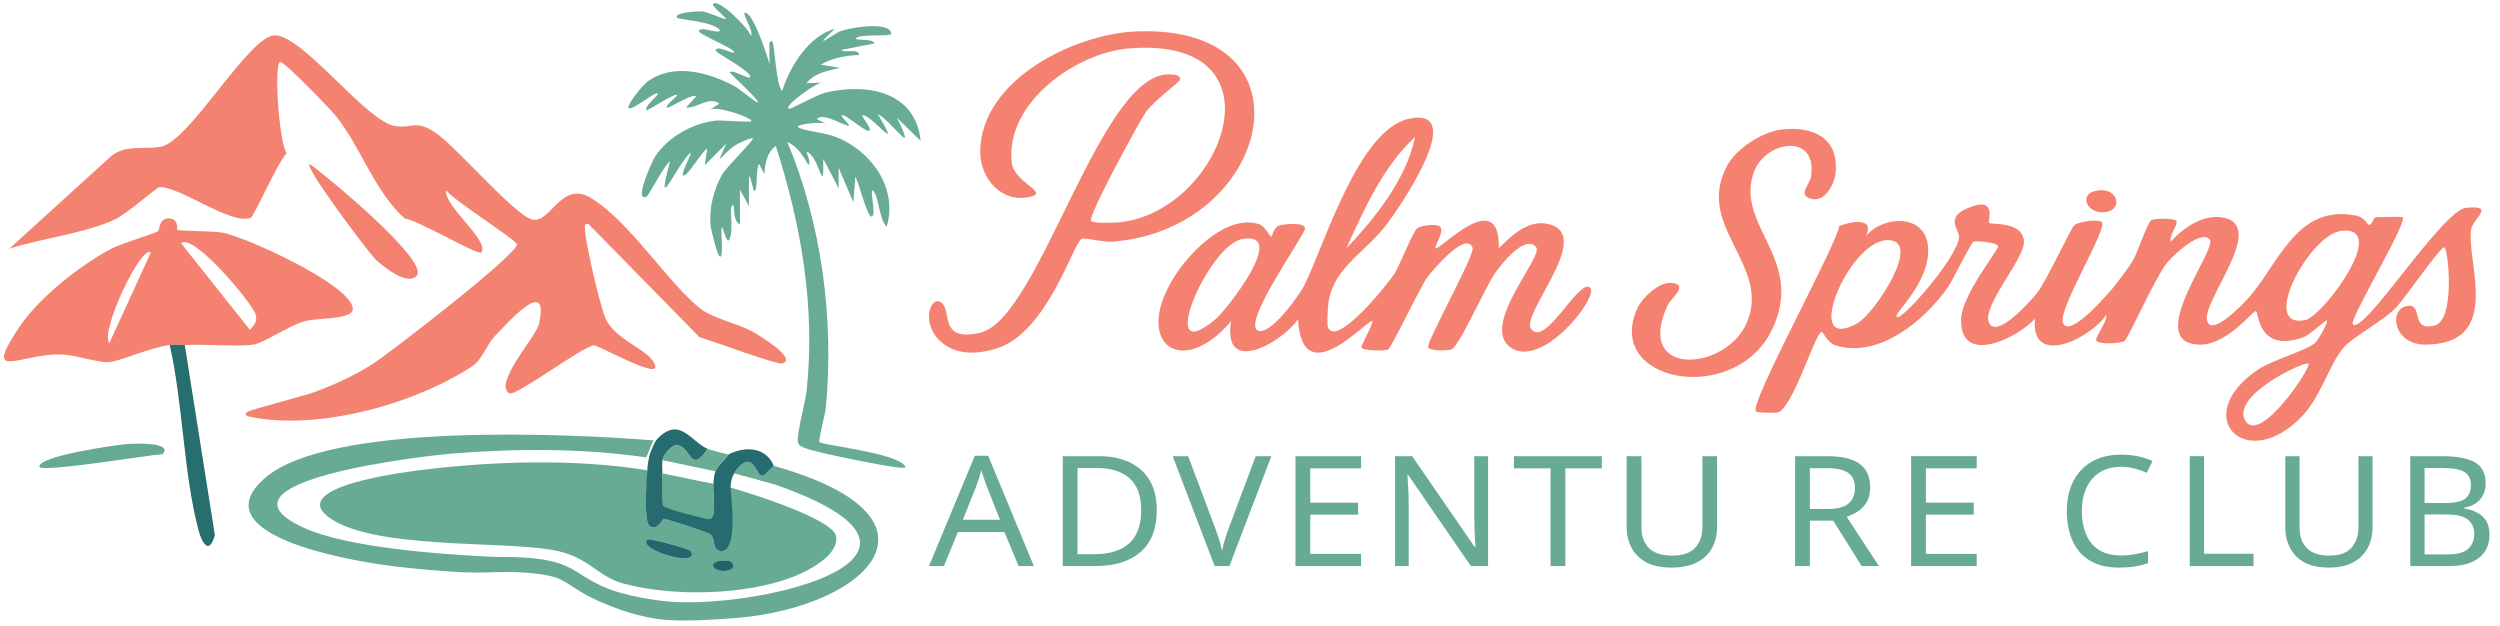
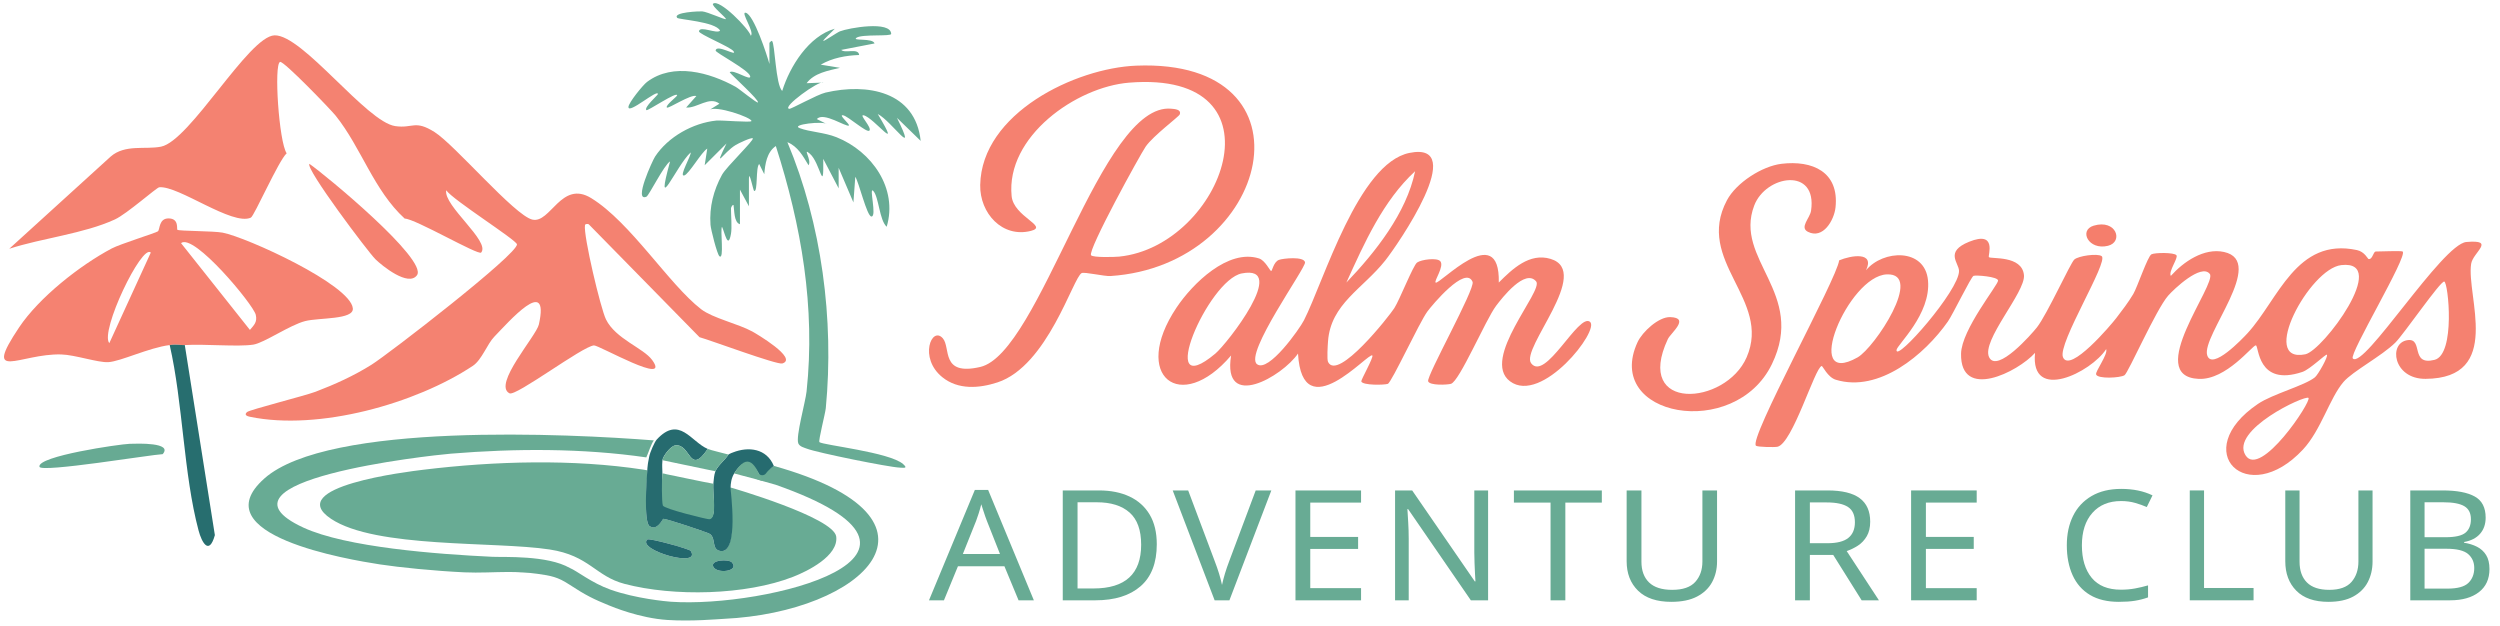
<svg xmlns="http://www.w3.org/2000/svg" id="Layer_1" data-name="Layer 1" viewBox="0 0 1751.736 438.25">
  <defs>
    <style>
      .cls-1 {
        fill: #266b6f;
      }

      .cls-2 {
        fill: #68aa94;
      }

      .cls-3 {
        font-family: ArnoPro-Caption, 'Arno Pro';
        font-size: 107.825px;
      }

      .cls-3, .cls-4 {
        fill: #68ab94;
      }

      .cls-5 {
        fill: #20656b;
      }

      .cls-6 {
        fill: #f58271;
      }

      .cls-7 {
        fill: #22676d;
      }

      .cls-8 {
        fill: #f48170;
      }

      .cls-9 {
        fill: #276e6f;
      }

      .cls-10 {
        fill: #f58170;
      }

      .cls-11 {
        fill: #69ac94;
      }

      .cls-12 {
        fill: #6bad94;
      }

      .cls-13 {
        fill: #f57e6c;
      }

      .cls-14 {
        fill: #68ac95;
      }

      .cls-15 {
        letter-spacing: .061em;
      }

      .cls-16 {
        letter-spacing: .06em;
      }

      .cls-17 {
        letter-spacing: .023em;
      }

      .cls-18 {
        letter-spacing: .05em;
      }

      .cls-19 {
        letter-spacing: .05em;
      }

      .cls-20 {
        letter-spacing: .05em;
      }

      .cls-21 {
        letter-spacing: .04em;
      }

      .cls-22 {
        fill: #f48271;
      }

      .cls-23 {
        letter-spacing: .035em;
      }

      .cls-24 {
        fill: #6aad94;
      }

      .cls-25 {
        fill: #67aa93;
      }
    </style>
  </defs>
  <path class="cls-14" d="M512.187,163.846c-2.041,11.517-4.439-1.188-6.276-4.935-1.434,1.699,1.714,23.421-1.791,20.647-1.65-1.306-6.055-18.908-6.277-22.028-.887-12.458,2.113-24.18,8.039-35.019,3.108-5.684,22.843-24.48,21.573-25.57-1-.858-10.301,3.638-11.957,4.648-8.814,5.375-16.028,18.824-6.449-1.06l-15.29,15.254,1.817-11.662c-4.073,2.386-12.884,18.021-16.188,18.847-3.965.991,5.404-14.608,4.517-16.136-10.329,9.632-25.365,46.343-14.376,6.271-4.19,2.387-14.78,23.961-16.593,24.726-9.197,3.883,4.254-25.325,6.055-28.079,9.067-13.859,26.582-23.61,42.986-25.276,3.387-.344,24.494,1.561,24.575.335.163-2.468-25.392-11.359-29.634-7.65l7.176-4.495c-6.99-5.502-15.752,3.312-23.344,2.697l7.18-8.061c-3.817-1.498-19.595,9.077-20.647,8.067-1.398-1.342,7.147-7.715,7.174-8.532.102-3.082-20.682,11.184-21.545,10.329-1.889-1.871,8.055-10.536,8.072-11.227.102-3.979-20.798,14.474-20.637,9.009.087-2.965,10.101-15.339,13.013-17.531,18.364-13.822,43.868-6.66,62.12,3.437,2.378,1.315,14.881,11.597,15.557,10.928,1.366-1.352-18.367-19.1-19.744-21.112,2.313-2.565,15.244,6.637,14.356,2.715-.997-4.403-24.41-16.483-24.219-17.979.615-4.836,15.577,4.681,12.542.469-2.145-2.977-24.495-12.046-24.218-13.942.615-4.21,12.557,2.116,14.809-.454-3.219-6.355-29.113-7.74-30.095-8.984-3.157-3.999,15.889-4.665,17.547-4.518,3.862.341,15.942,6.009,16.579,5.413.714-.667-10.435-9.473-8.976-10.761,4.305-3.8,25.144,17.538,26.496,22.443,2.782-2.669-7.505-17.022-3.613-16.152,5.698,1.274,15.041,29.951,16.632,35.917v-14.82c0-.167,1.443-1.597,1.784-1.346,2.126,1.562,2.506,30.937,7.185,35.026,5.379-17.297,18.686-38.475,36.832-43.566-.72.939-8.52,8.085-8.078,8.527.477.477,9.572-5.871,11.697-6.704,5.98-2.345,35.628-7.672,35.896,1.791.055,1.939-20.319.057-24.249,2.671-3.817,2.538,11.522-.037,12.58,4.036l-23.342,4.518c2.632,2.71,12.07-1.644,12.561,3.573-9.305.316-18.812,2.055-26.918,6.765l13.45,2.211c-8.227,2.053-17.929,3.533-23.351,10.779l11.671-.443c-2.821-1.722-29.536,17.559-23.803,18.411,1.378.205,19.471-10.013,25.427-11.399,29.152-6.784,62.921-.896,66.638,33.855l-16.616-16.156c14.961,30.468-3.649,2.298-13.473-2.695,17.809,29.809-2.663,2.461-9.893.906-3.587-.771,6.087,8.706,4.055,10.759-1.803,1.822-14.831-10.073-18.428-10.757-3.712-.707,4.965,6.415,4.062,7.159-1.718,1.417-17.91-9.887-22.446-4.494l7.177,3.596c-2.584-2.442-25.668.23-19.324,2.702,7.072,2.756,17.238,2.941,25.932,6.42,24.662,9.868,43.139,35.828,35.142,62.733-5.175-4.664-5.484-20.927-9.429-25.135-3.231-3.447,2.8,18.241-1.317,17.951-3.155-.222-8.795-24.297-11.257-27.825l-1.318,17.946-10.344-24.241v14.371l-10.793-20.649c.387,26.299-1.987,2.771-9.397-3.621-5.496-4.741,1.594,4.525-.912,8.097-3.852-6.375-7.49-13.201-14.814-16.162,24.07,57.323,32.841,124.441,26.912,186.35-.369,3.848-5.362,22.999-4.47,23.819,2.239,2.059,49.36,7.055,58.689,15.418,3.463,3.105.706,2.581-2.443,2.445-7.873-.34-57.606-10.426-64.913-13.231-2.014-.773-5.17-1.451-6.125-3.749-1.918-4.614,4.988-28.897,5.79-36.379,6.309-58.912-3.662-116.19-21.545-171.978-6.324,4.318-7.538,12.724-8.084,19.754l-3.568-7.172c-2.594,2.279-.811,20.204-3.593,18.851-.552-.269-3.606-15.428-3.606-8.53v19.311l-6.287-11.676v24.251c-4.339-1.24-3.858-10.035-4.502-13.467-.914-.374-1.785,2.058-1.785,2.24,0,4.993.781,13.558,0,17.964Z" />
  <path class="cls-22" d="M412.519,157.141c-.51-.292-2.446-.466-2.635.663-1.192,7.129,10.942,58.273,14.71,65.979,6.698,13.699,26.276,20.067,32.371,28.473,13.638,18.807-37.443-10.518-40.786-10.234-8.157.692-54.603,35.882-59.17,33.579-11.978-6.041,18.767-40.113,20.583-48.274,7.843-35.248-21.526-1.353-31.164,8.519-5.122,5.246-8.756,16.287-15.171,20.542-39.944,26.494-107.969,45.616-156.13,35.65-1.661-.344-4.465-1.178-2.014-3.321,1.882-1.647,40.603-11.41,47.959-14.21,13.63-5.187,26.876-11.197,39.248-18.952,12.08-7.572,102.829-77.708,101.895-84.383-.432-3.087-44.959-31.102-49.543-37.842-2.136,10.725,31.167,35.82,24.47,43.633-1.907,2.225-46.468-23.839-53.567-23.796-21.702-19.845-30.359-49.557-48.323-72.045-3.312-4.146-36.381-38.513-38.981-37.737-4.519,1.348-.792,56.207,4.592,64.028-5.616,5.045-22.74,43.996-25.082,45.077-12.942,5.974-50.627-22.491-64.175-21.279-1.914.171-22.69,18.696-31.114,22.559-21.902,10.042-50.811,13.007-74.012,20.545l71.004-64.558c10.101-8.851,24.286-4.795,35.337-6.991,20.34-4.041,61.402-77.438,79.533-78,19.639-.609,64.332,60.675,84.589,63.596,12.512,1.804,13.598-4.614,27.57,4.185,14.142,8.906,55.956,58.327,68.427,61.304,12.804,3.056,20.269-27.977,41.357-15.008,27.52,16.924,54.347,60.309,76.957,77.802,8.111,6.275,25.953,10.185,35.927,15.659,2.337,1.283,32.355,18.849,21,22.379-3.612,1.123-50.407-16.323-58.038-18.409l-77.627-79.131Z" />
-   <path class="cls-10" d="M1683.544,152.23c3.736,3.265-37.769,71.938-34.949,74.935,7.569,8.044,62.649-80.131,79.562-81.597,20.985-1.819,4.63,7.17,3.358,15.293-3.526,22.505,22.667,80.224-31.936,80.599-22.873.157-26.219-25.357-12.501-27.137,11.199-1.453,1.486,18.141,18.776,13.828,14.844-3.703,9.657-54.279,6.824-54.874-2.658-.558-28.464,37.048-34.266,42.773-9.622,9.494-29.84,20.053-36.307,27.55-9.739,11.292-15.753,33.783-28.43,47.386-39.079,41.932-80.423,1.097-31.501-32,10.256-6.938,32.767-12.788,39.905-18.635,2.209-1.809,9.428-14.623,8.378-15.799-.703-.787-11.758,10.239-17.227,12.069-31.799,10.64-30.381-18.542-32.585-18.637-2.351-.1-20.654,24.37-40.018,23.504-38.75-1.732,13.111-66.791,7.758-73.562-5.974-7.557-25.228,10.718-29.185,15.254-8.547,9.798-27.917,54.02-30.563,55.738-2.965,1.926-18.805,2.727-19.899-.54-.707-2.112,8.395-13.975,7.058-17.765-10.48,16.29-53.403,37.573-49.848,2.634-12.132,13.491-52.4,33.593-51.848.602.283-16.92,26.084-48.298,25.944-51.268-.131-2.777-15.498-3.94-17.204-3.298s-14.486,27.035-17.972,32.005c-16.279,23.21-48.251,50.027-78.513,40.81-5.753-1.752-9.231-9.798-9.902-9.651-4.769,1.045-20.392,54.368-31.013,56.597-2.016.423-13.632.227-14.982-.684-5.853-3.949,57.009-117.561,58.215-129.922,8.513-3.582,25.203-6.241,18.832,6.932,11.87-14.44,41.356-15.771,43.442,7.18,2.158,23.745-21.827,45.153-22.068,48.721-.599,8.841,44.124-42.006,43.797-55.485-.138-5.679-10.206-13.377,7.071-20.381,19.928-8.079,13.024,9.846,13.849,10.758,1.323,1.462,23.255-1.497,24.584,12.638,1.13,12.016-30.116,45.972-24.405,57.525,5.623,11.377,29.914-16.389,33.443-20.875,7.253-9.22,23.502-45.203,26.262-47.61,2.987-2.606,16.155-4.419,19.126-2.376,5.241,3.605-31.035,61.34-27.087,70.836,4.812,11.572,33.909-22.944,37.346-27.439,4.197-5.49,8.349-10.863,11.91-16.83,2.822-4.729,10.073-26.435,12.729-27.833,2.327-1.225,15.86-1.421,17.511.647,1.469,1.839-5.755,11.381-3.926,14.469,8.85-9.879,23.219-19.814,37.24-16.765,30.093,6.543-15.874,58.608-11.77,72.339,3.292,11.015,24.777-11.598,28.289-15.427,21.543-23.487,34.118-67.371,76.669-58.228,5.368,1.153,7.598,6.188,8.101,6.266,2.969.46,3.174-5.271,5.16-5.271,2.591,0,18.058-.622,18.769,0ZM1640.516,161.754c-22.219,2.513-58.002,69.167-25.211,62.5,12.347-2.51,59.762-66.409,25.211-62.5ZM1322.112,168.256c-27.165,1.028-60.136,80.546-20.522,58.17,11.969-6.761,46.667-59.159,20.522-58.17ZM1617.527,254.81c-2.373-2.183-55.141,22.528-44.109,40.179,10.342,16.546,46.523-37.959,44.109-40.179Z" />
+   <path class="cls-10" d="M1683.544,176.23c3.736,3.265-37.769,71.938-34.949,74.935,7.569,8.044,62.649-80.131,79.562-81.597,20.985-1.819,4.63,7.17,3.358,15.293-3.526,22.505,22.667,80.224-31.936,80.599-22.873.157-26.219-25.357-12.501-27.137,11.199-1.453,1.486,18.141,18.776,13.828,14.844-3.703,9.657-54.279,6.824-54.874-2.658-.558-28.464,37.048-34.266,42.773-9.622,9.494-29.84,20.053-36.307,27.55-9.739,11.292-15.753,33.783-28.43,47.386-39.079,41.932-80.423,1.097-31.501-32,10.256-6.938,32.767-12.788,39.905-18.635,2.209-1.809,9.428-14.623,8.378-15.799-.703-.787-11.758,10.239-17.227,12.069-31.799,10.64-30.381-18.542-32.585-18.637-2.351-.1-20.654,24.37-40.018,23.504-38.75-1.732,13.111-66.791,7.758-73.562-5.974-7.557-25.228,10.718-29.185,15.254-8.547,9.798-27.917,54.02-30.563,55.738-2.965,1.926-18.805,2.727-19.899-.54-.707-2.112,8.395-13.975,7.058-17.765-10.48,16.29-53.403,37.573-49.848,2.634-12.132,13.491-52.4,33.593-51.848.602.283-16.92,26.084-48.298,25.944-51.268-.131-2.777-15.498-3.94-17.204-3.298s-14.486,27.035-17.972,32.005c-16.279,23.21-48.251,50.027-78.513,40.81-5.753-1.752-9.231-9.798-9.902-9.651-4.769,1.045-20.392,54.368-31.013,56.597-2.016.423-13.632.227-14.982-.684-5.853-3.949,57.009-117.561,58.215-129.922,8.513-3.582,25.203-6.241,18.832,6.932,11.87-14.44,41.356-15.771,43.442,7.18,2.158,23.745-21.827,45.153-22.068,48.721-.599,8.841,44.124-42.006,43.797-55.485-.138-5.679-10.206-13.377,7.071-20.381,19.928-8.079,13.024,9.846,13.849,10.758,1.323,1.462,23.255-1.497,24.584,12.638,1.13,12.016-30.116,45.972-24.405,57.525,5.623,11.377,29.914-16.389,33.443-20.875,7.253-9.22,23.502-45.203,26.262-47.61,2.987-2.606,16.155-4.419,19.126-2.376,5.241,3.605-31.035,61.34-27.087,70.836,4.812,11.572,33.909-22.944,37.346-27.439,4.197-5.49,8.349-10.863,11.91-16.83,2.822-4.729,10.073-26.435,12.729-27.833,2.327-1.225,15.86-1.421,17.511.647,1.469,1.839-5.755,11.381-3.926,14.469,8.85-9.879,23.219-19.814,37.24-16.765,30.093,6.543-15.874,58.608-11.77,72.339,3.292,11.015,24.777-11.598,28.289-15.427,21.543-23.487,34.118-67.371,76.669-58.228,5.368,1.153,7.598,6.188,8.101,6.266,2.969.46,3.174-5.271,5.16-5.271,2.591,0,18.058-.622,18.769,0ZM1640.516,185.754c-22.219,2.513-58.002,69.167-25.211,62.5,12.347-2.51,59.762-66.409,25.211-62.5ZM1322.112,192.256c-27.165,1.028-60.136,80.546-20.522,58.17,11.969-6.761,46.667-59.159,20.522-58.17ZM1617.527,278.81c-2.373-2.183-55.141,22.528-44.109,40.179,10.342,16.546,46.523-37.959,44.109-40.179Z" />
  <path class="cls-4" d="M450.908,329.08c2.525.365,3.245.589,2.731.709.011.355.022-.167-.054,1.389-.248,5.106-2.584,34.599,1.475,37.395,5.514,3.798,9.114-5.01,9.716-5.083,1.718-.208,31.573,9.638,32.885,10.766,4.037,3.472.843,10.505,6.862,11.752,13.657,2.829,6.025-43.046,7.123-44.511,0,0,72.716,20.975,74.302,34.53s-20.165,24.213-30.202,28.131c-33.226,12.968-83.775,14.008-118.092,4.973-20.622-5.429-24.575-19.845-52.593-24.125-38.15-5.828-121.91-.62-153.118-21.481-33.724-22.542,53.663-33.039,64.907-34.406,49.725-6.045,104.673-7.606,154.058-.039ZM483.958,385.986c-.84-1.328-29.143-9.17-30.398-7.957-7.616,7.357,38.349,20.52,30.398,7.957ZM512.866,394.096c-2.214-2.549-15.598-1.833-13.012,3.098,2.685,5.118,18.448,3.16,13.012-3.098Z" />
-   <path class="cls-10" d="M1005.91,173.975c2.172,2.335,45.304-44.691,44.279,0,9.55-9.576,21.565-21.001,36.253-16.592,29.537,8.866-21.311,62.947-13.587,73.145,9.961,13.15,33.146-35.254,41.205-29.064,7.343,5.64-33.873,58.305-56.012,41.701-20.767-15.575,23.656-63.495,18.343-69.943-7.708-9.354-23.971,11.619-28.048,17.017-7.434,9.842-25.671,52.981-31.67,54.704-2.57.738-14.861,1.312-15.983-1.759-1.316-3.602,33.109-64.9,31.144-69.675-4.912-11.935-28.456,16.394-31.677,20.765-5.677,7.705-25.057,49.754-27.736,50.698-2.393.843-17.697,1.153-18.582-1.734-.29-.946,8.795-17.008,7.761-18.162-2.472-2.76-49.087,51.847-52.094-1.345-11.071,16.16-53.178,40.403-46.883,1.346-35.513,41.765-70.276,14.417-38.279-33.488,11.259-16.857,36.174-41.459,57.891-34.483,4.247,1.364,7.669,8.705,8.41,8.798.841.105,1.628-6.252,5.464-7.791,2.665-1.069,17.706-2.66,18.325,1.735.559,3.965-42.959,64.219-33.64,71.346,8.005,6.122,29.787-24.678,32.873-30.749,14.028-27.592,38.093-110.059,73.915-117.302,42.202-8.533-8.421,64.619-16.898,75.322-15.785,19.927-38.233,30.416-40.151,56.704-.21,2.873-.831,12.665.016,14.415,6.722,13.894,42.98-32.253,46.456-37.7,3.767-5.903,13.188-29.97,15.953-31.937,2.952-2.1,14.122-3.603,16.307-.843,2.819,3.56-4.491,13.65-3.353,14.874ZM943.397,173.975c20.141-21.035,42.128-48.673,48.155-77.989-22.418,20.655-35.555,50.238-48.155,77.989ZM870.107,167.582c-23.657,4.584-61.08,91.871-18.515,56.172,8.316-6.975,51.674-62.597,18.515-56.172Z" />
+   <path class="cls-10" d="M1005.91,197.975c2.172,2.335,45.304-44.691,44.279,0,9.55-9.576,21.565-21.001,36.253-16.592,29.537,8.866-21.311,62.947-13.587,73.145,9.961,13.15,33.146-35.254,41.205-29.064,7.343,5.64-33.873,58.305-56.012,41.701-20.767-15.575,23.656-63.495,18.343-69.943-7.708-9.354-23.971,11.619-28.048,17.017-7.434,9.842-25.671,52.981-31.67,54.704-2.57.738-14.861,1.312-15.983-1.759-1.316-3.602,33.109-64.9,31.144-69.675-4.912-11.935-28.456,16.394-31.677,20.765-5.677,7.705-25.057,49.754-27.736,50.698-2.393.843-17.697,1.153-18.582-1.734-.29-.946,8.795-17.008,7.761-18.162-2.472-2.76-49.087,51.847-52.094-1.345-11.071,16.16-53.178,40.403-46.883,1.346-35.513,41.765-70.276,14.417-38.279-33.488,11.259-16.857,36.174-41.459,57.891-34.483,4.247,1.364,7.669,8.705,8.41,8.798.841.105,1.628-6.252,5.464-7.791,2.665-1.069,17.706-2.66,18.325,1.735.559,3.965-42.959,64.219-33.64,71.346,8.005,6.122,29.787-24.678,32.873-30.749,14.028-27.592,38.093-110.059,73.915-117.302,42.202-8.533-8.421,64.619-16.898,75.322-15.785,19.927-38.233,30.416-40.151,56.704-.21,2.873-.831,12.665.016,14.415,6.722,13.894,42.98-32.253,46.456-37.7,3.767-5.903,13.188-29.97,15.953-31.937,2.952-2.1,14.122-3.603,16.307-.843,2.819,3.56-4.491,13.65-3.353,14.874ZM943.397,197.975c20.141-21.035,42.128-48.673,48.155-77.989-22.418,20.655-35.555,50.238-48.155,77.989ZM870.107,191.582c-23.657,4.584-61.08,91.871-18.515,56.172,8.316-6.975,51.674-62.597,18.515-56.172Z" />
  <path class="cls-6" d="M118.905,241.781c-14.635,1.847-34.339,11.464-43.002,11.977-7.22.428-23.341-5.145-33.001-5.404-28.906-.774-55.474,19.932-29.562-18.887,14.047-21.045,42.633-43.532,64.982-55.386,5.884-3.121,30.984-10.904,32.323-11.99,1.513-1.228.523-9.165,7.593-9.056,7.38.114,5.441,7.522,6.036,7.973,1.267.959,25.323.782,31.728,2.01,16.784,3.217,89.636,36.418,91.228,53.05.771,8.057-23.634,6.429-33.363,8.905-10.81,2.751-28.801,15.343-36.43,16.513-10.793,1.656-33.922-.552-47.95.295-3.195.193-4.871-.721-10.582,0ZM126.849,170.363l48.273,60.805c2.946-3.483,5.255-5.485,4.096-10.587-1.615-7.11-43.543-57.566-52.369-50.219ZM105.67,176.976c-6.173-6.407-35.832,55.256-29.083,63.474l29.083-63.474Z" />
-   <path class="cls-10" d="M660.623,213.052c5.734,6.569-1.741,26.561,26.238,20.074,42.017-9.741,84.685-185.922,133.979-180.946,2.036.206,7.168.405,5.78,4.031-.589,1.54-18.472,14.795-23.832,22.487-3.686,5.289-40.788,72.705-38.289,76.146,1.247,1.717,16.554,1.279,19.7.962,72.64-7.333,118.978-131.005,6.875-121.88-36.87,3.001-86.365,37.667-82.234,79.501,1.437,14.559,26.158,21.105,13.588,24.335-20.145,5.177-35.973-12.425-35.602-32.134.948-50.312,66.7-81.933,109.34-83.624,129.378-5.13,94.383,140.043-18.078,147.415-4.233.277-18.154-2.997-20.141-2.077-5.972,2.766-23.785,65.171-59.112,76.635-12.799,4.154-27.411,5.288-38.526-3.659-16.755-13.487-7.453-36.164.314-27.266Z" />
-   <path class="cls-10" d="M1248.309,90.774c21.412-2.584,40.485,5.47,37.833,30.554-.939,8.879-8.732,22.555-19.389,17.08-5.977-3.071,1.481-9.543,2.248-14.769,4.53-30.892-31.684-24.978-39.822-3.645-14.501,38.014,36.587,61.247,12.37,111.186-26.058,53.734-118.271,36.897-94.13-15.41,3.35-7.258,14.814-17.877,22.95-17.576,14.088.521.31,11.069-1.742,15.45-23.99,51.223,40.452,46.647,55.232,12.714,17.667-40.563-36.481-67.351-13.81-110.019,6.566-12.357,24.682-23.926,38.261-25.565Z" />
+   <path class="cls-10" d="M660.623,237.052c5.734,6.569-1.741,26.561,26.238,20.074,42.017-9.741,84.685-185.922,133.979-180.946,2.036.206,7.168.405,5.78,4.031-.589,1.54-18.472,14.795-23.832,22.487-3.686,5.289-40.788,72.705-38.289,76.146,1.247,1.717,16.554,1.279,19.7.962,72.64-7.333,118.978-131.005,6.875-121.88-36.87,3.001-86.365,37.667-82.234,79.501,1.437,14.559,26.158,21.105,13.588,24.335-20.145,5.177-35.973-12.425-35.602-32.134.948-50.312,66.7-81.933,109.34-83.624,129.378-5.13,94.383,140.043-18.078,147.415-4.233.277-18.154-2.997-20.141-2.077-5.972,2.766-23.785,65.171-59.112,76.635-12.799,4.154-27.411,5.288-38.526-3.659-16.755-13.487-7.453-36.164.314-27.266Z" />
+   <path class="cls-10" d="M1248.309,114.774c21.412-2.584,40.485,5.47,37.833,30.554-.939,8.879-8.732,22.555-19.389,17.08-5.977-3.071,1.481-9.543,2.248-14.769,4.53-30.892-31.684-24.978-39.822-3.645-14.501,38.014,36.587,61.247,12.37,111.186-26.058,53.734-118.271,36.897-94.13-15.41,3.35-7.258,14.814-17.877,22.95-17.576,14.088.521.31,11.069-1.742,15.45-23.99,51.223,40.452,46.647,55.232,12.714,17.667-40.563-36.481-67.351-13.81-110.019,6.566-12.357,24.682-23.926,38.261-25.565Z" />
  <path class="cls-4" d="M458.151,308.589c-1.579,1.702-4.096,9.384-5.291,11.904-44.786-6.487-91.732-6.314-136.871-2.615-15.177,1.244-174.609,18.852-103.436,51.79,29.934,13.853,93.669,18.647,132.427,20.477,8.174.386,38.428-1.241,54.289,7.834-3.641,3.8-34.945,2.809-43.692,2.811-8.457.002-20,.735-30.251.245-20.888-.998-45.563-3.468-59.205-5.573-21.469-3.312-125.557-20.498-80.88-60.187,44.704-39.713,214.068-31.342,272.909-26.687Z" />
  <path class="cls-2" d="M542.175,326.435c132.807,37.202,62.735,102.66-35.005,107.187-4.808.223-22.317,1.89-39.514.784-19.568-1.258-38.72-9.292-40.952-10.203-10.622-4.333-15.934-6.849-28.063-14.794-7.776-5.093-12.554-6.022-22.148-7.349-13.489-1.865-29.053-1.367-32.966-1.367-4.67,0,1.788-.701,14.454-2.12,17.214-1.93,41.11-.665,41.29-.594,4.883,1.938,15.321,10.522,28.562,15.207,17.711,6.266,39.208,8.238,42.29,8.451,66.049,4.567,215.014-32.239,73.386-81.971-.006-.002-.012-.004-.018-.006-27.979-7.638-11.684-4.248-1.313-13.225Z" />
  <path class="cls-1" d="M495.915,314.565c-13.101,19.42-11.783-4.023-22.848-2.427-3.27.472-8.677,7.664-8.897,10.363-.381,4.671-.035,5.104-.035,8.757,0,.008.007,1.87,0,1.971-.344,4.937,1.103,19.633,1.364,21.011.303,1.603,29.731,9.009,31.363,8.998,5.988-.041,2.121-17.722,3.022-24.865.348-2.761.373-5.255,1.323-7.936,1.403-3.961,6.968-8.287,9.224-11.939.328-.273.853-.521,1.174-.658.564-.241.382-.177.91-.418.267-.121.835-.312,1.108-.419,10.759-4.25,23.544-2.852,28.588,9.466l-1.92,1.569c-1.147.938-2.517,2.12-3.468,3.52-1.322,1.947-4.214,1.922-5.42-.098-3.605-6.038-9.502-11.827-16.969.3-2.04,3.313-2.478,7.118-2.525,10.046-.248.972,6.399,46.94-7.351,44.236-6.032-1.186-2.825-8.28-6.862-11.752-1.312-1.128-31.167-10.974-32.885-10.766-.601.073-4.202,8.88-9.716,5.083-4.059-2.796-2.069-32.354-1.647-37.448.165-1.997.132-2.269.182-3.156.298-2.63.181-1.618.298-2.63.109-.941-.055.061.983-5.516.51-2.742,3.712-10.203,5.291-11.904,15.839-17.068,23.919,1.596,35.713,6.614Z" />
  <path class="cls-9" d="M129.487,241.781l21.068,133.182c-4.052,14.541-9.2,5.093-11.43-3.279-10.572-39.689-10.884-89.163-20.219-129.903,5.71-.721,7.386.193,10.582,0Z" />
  <path class="cls-8" d="M292.188,192.827c-6.02,8.411-24.571-6.711-29.141-11.195-5.039-4.944-49.203-63.548-46.245-66.831,10.796,7.402,83.152,67.177,75.386,78.026Z" />
  <path class="cls-25" d="M90.871,310.975c5.46-.181,30.436-1.113,23.127,7.246-7.616.264-85.314,13.167-86.352,8.851-1.791-7.448,56.209-15.865,63.225-16.097Z" />
  <path class="cls-24" d="M464.135,322.467c.384-2.681,5.628-9.892,8.897-10.363,11.065-1.597,9.747,21.846,22.848,2.427,2.426,1.032,10.809,2.9,14.55,3.968-2.256,3.652-7.61,7.762-9.146,11.73l-37.149-7.762Z" />
-   <path class="cls-13" d="M1467.019,134.127c15.912-4.767,21.069,11.379,10.014,14.105-13.554,3.342-20.663-10.915-10.014-14.105Z" />
+   <path class="cls-13" d="M1467.019,158.127c15.912-4.767,21.069,11.379,10.014,14.105-13.554,3.342-20.663-10.915-10.014-14.105Z" />
  <path class="cls-12" d="M534.239,337.017l-19.841-5.291c10.03-16.288,15.085-5.318,19.841,5.291Z" />
  <path class="cls-7" d="M483.958,385.986c7.951,12.563-38.014-.6-30.398-7.957,1.256-1.213,29.558,6.629,30.398,7.957Z" />
  <path class="cls-5" d="M512.866,394.096c5.437,6.258-10.327,8.216-13.012,3.098-2.586-4.931,10.798-5.647,13.012-3.098Z" />
  <path class="cls-11" d="M499.887,338.959c-.591,7.157,2.966,24.824-3.022,24.865-1.631.011-31.665-7.251-32.408-9.617-.866-2.759-.797-18.463-.322-22.323.056-.455,2.562.345,3.013.433,4.518.877,26.226,5.551,32.739,6.643Z" />
-   <text class="cls-3" transform="translate(650.938 396.629) scale(1.068 1)">
+   <text class="cls-3" transform="translate(650.938 420.629) scale(1.068 1)">
    <tspan class="cls-16" x="0" y="0">A</tspan>
    <tspan class="cls-23" x="77.309" y="0">D</tspan>
    <tspan class="cls-18" x="159.902" y="0">VENTU</tspan>
    <tspan class="cls-15" x="557.773" y="0">R</tspan>
    <tspan class="cls-19" x="633.894" y="0">E</tspan>
  </text>
-   <text class="cls-3" transform="translate(1441.425 396.629) scale(1.031 1)">
+   <text class="cls-3" transform="translate(1441.425 420.629) scale(1.031 1)">
    <tspan class="cls-21" x="0" y="0">C</tspan>
    <tspan class="cls-17" x="79.682" y="0">L</tspan>
    <tspan class="cls-20" x="145.348" y="0">UB</tspan>
  </text>
</svg>
